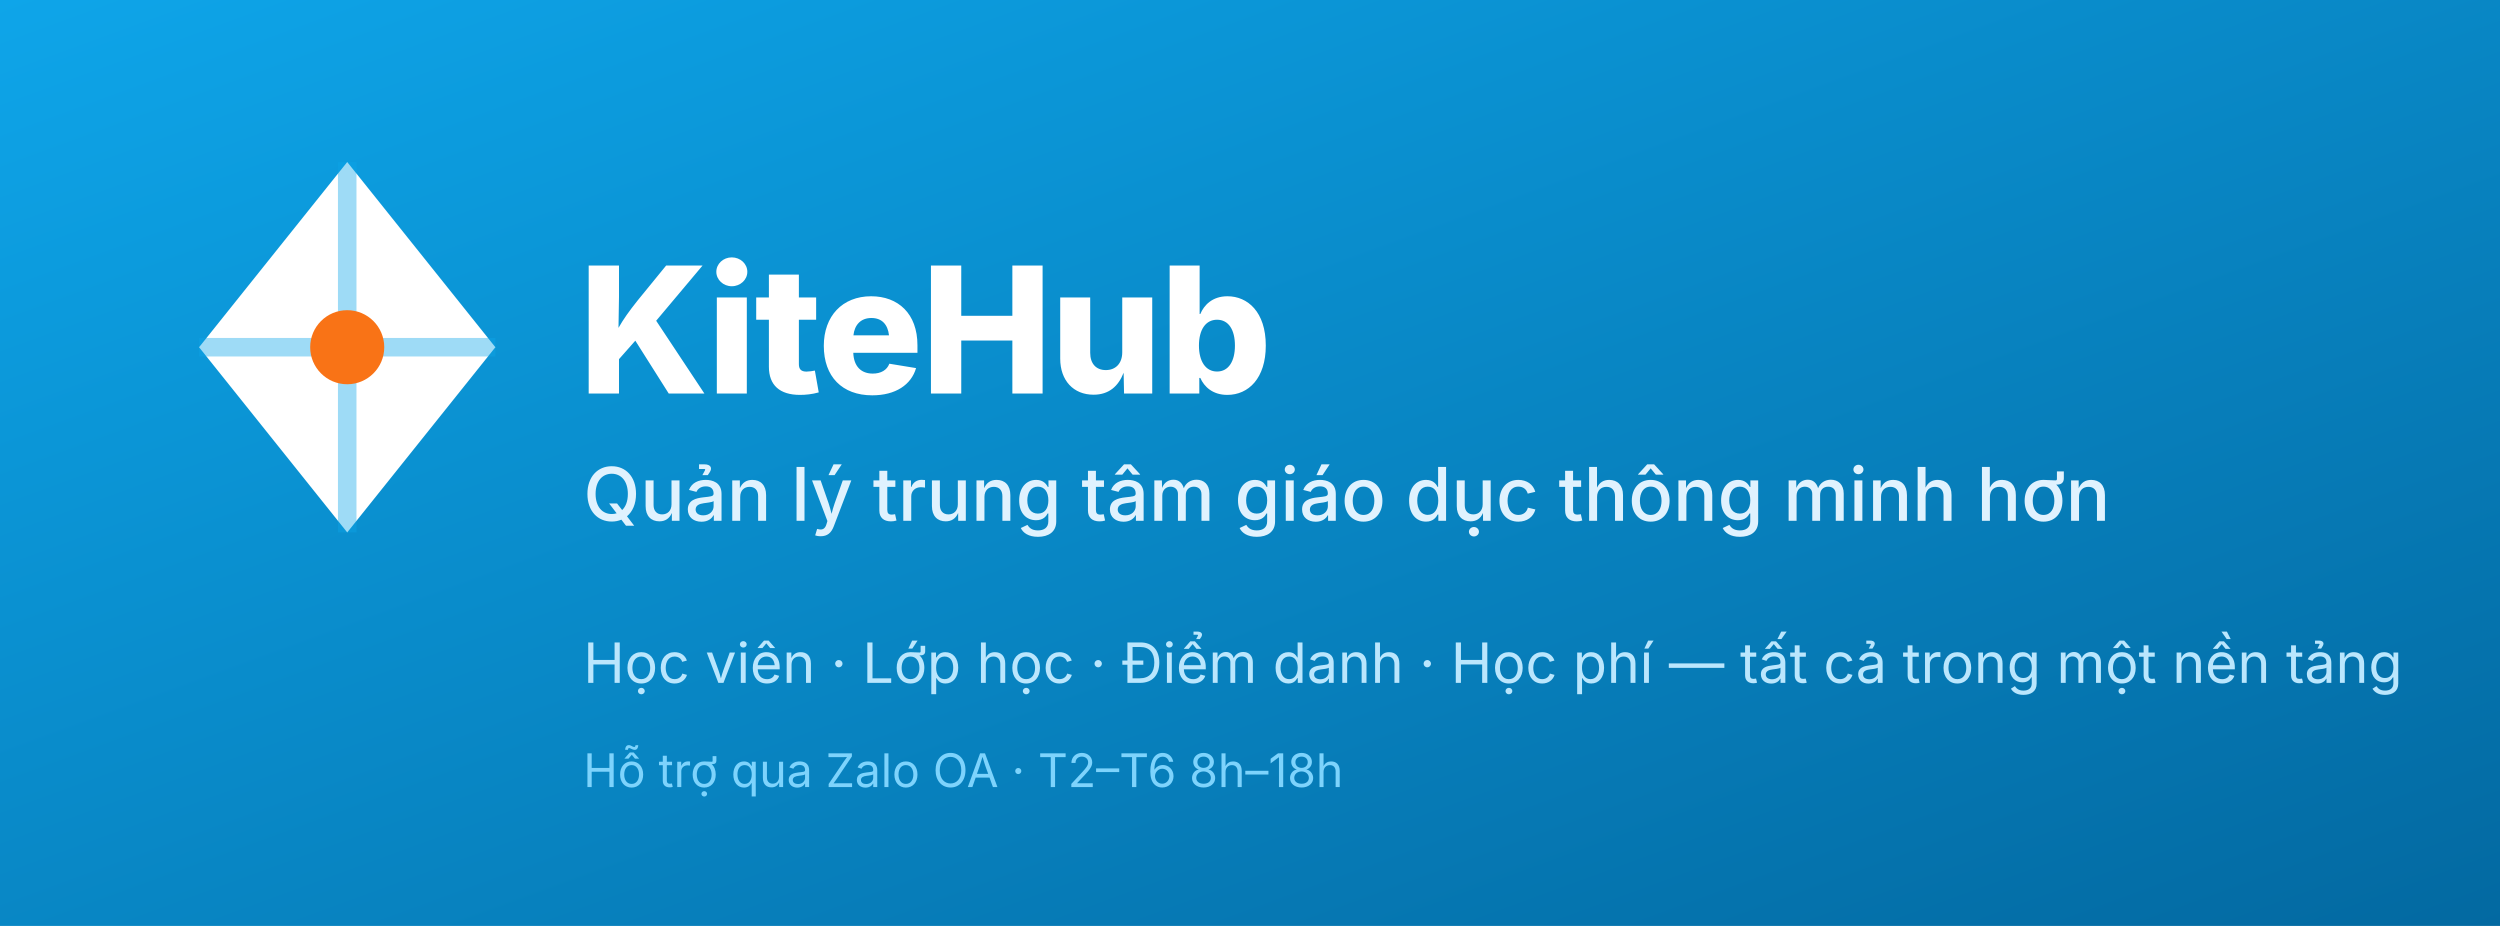
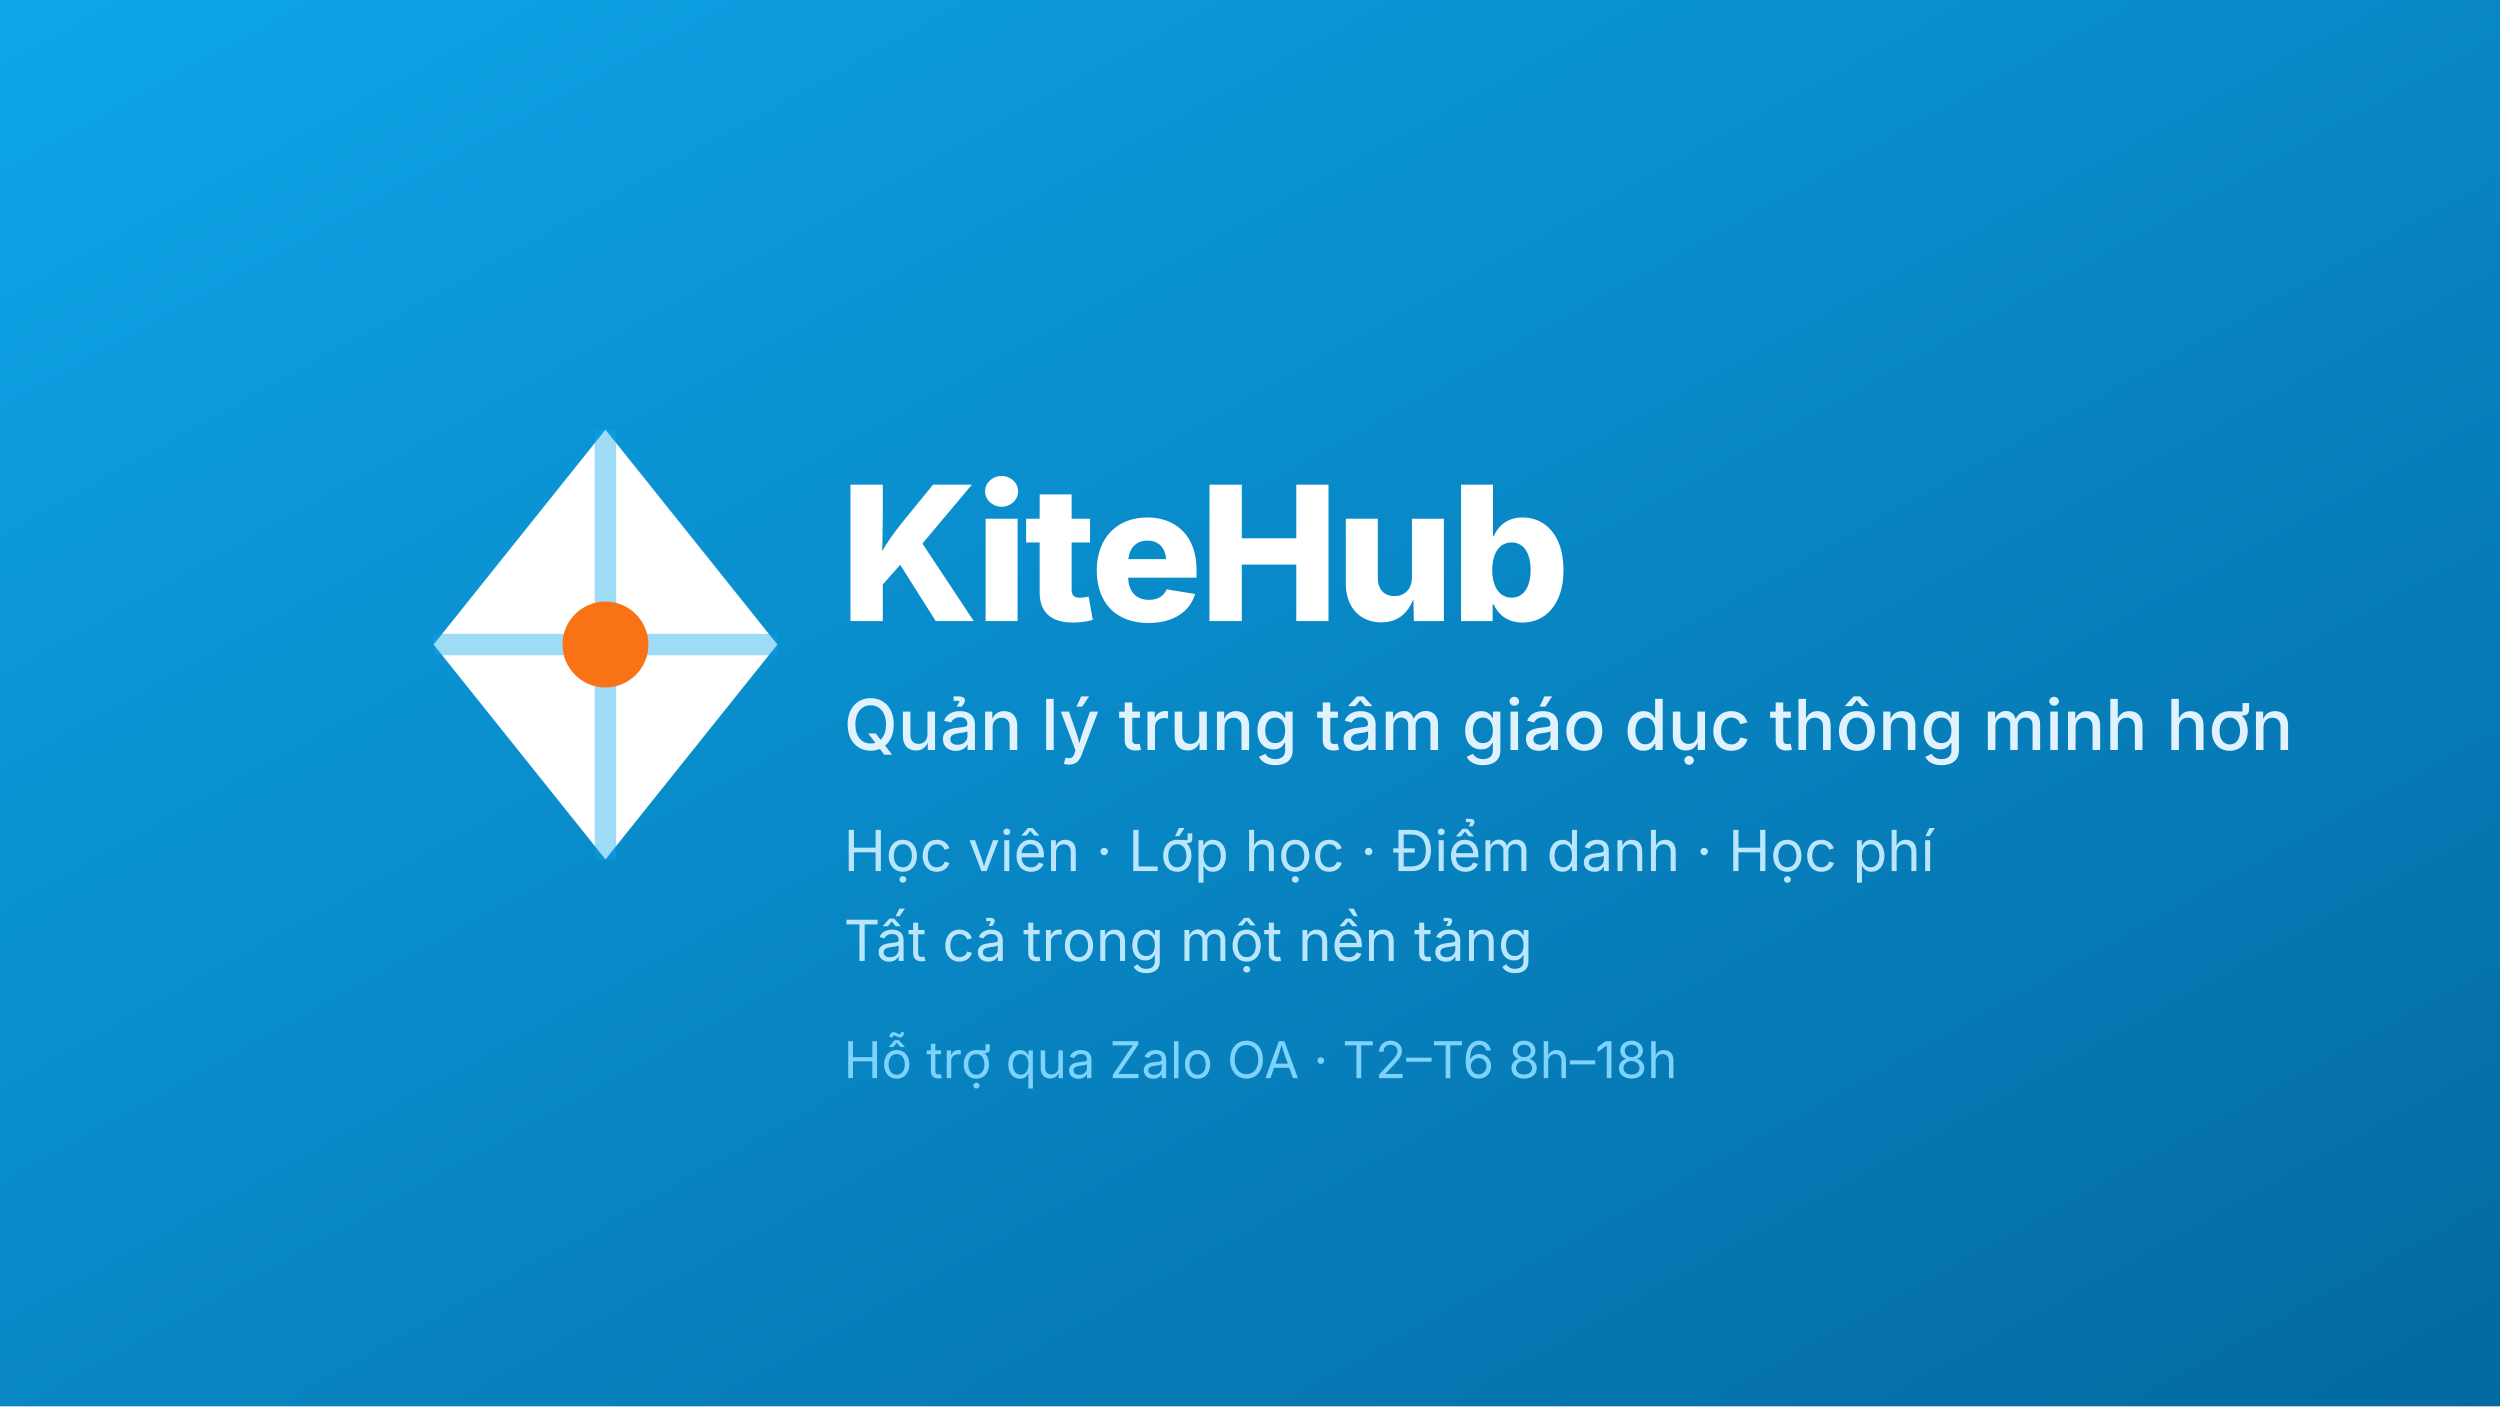
- <svg xmlns="http://www.w3.org/2000/svg" width="1080" height="400" viewBox="0 0 1080 400" fill="none">
+ <svg xmlns="http://www.w3.org/2000/svg" width="1280" height="720" viewBox="0 0 1280 720" fill="none">
  <defs>
    <linearGradient id="bg" x1="0" y1="0" x2="1" y2="1">
      <stop offset="0" stop-color="#0EA5E9" />
      <stop offset="1" stop-color="#0369A1" />
    </linearGradient>
  </defs>
-   <rect width="1080" height="400" fill="url(#bg)" />
-   <g transform="translate(150,150) scale(4)">
+   <rect width="1280" height="720" fill="url(#bg)" />
+   <g transform="translate(310,330) scale(5.5)">
    <path d="M0 -20L16 0L0 20L-16 0Z" fill="#FFFFFF" />
    <path d="M0 -20V20M-16 0H16" stroke="#0EA5E9" stroke-width="2" stroke-opacity="0.4" />
    <circle cx="0" cy="0" r="4" fill="#F97316" />
  </g>
-   <text x="250" y="170" font-family="Inter, system-ui, sans-serif" font-weight="800" font-size="76" fill="#FFFFFF" letter-spacing="-1">KiteHub</text>
-   <text x="252" y="225" font-family="Inter, system-ui, sans-serif" font-weight="500" font-size="32" fill="#E0F2FE">Quản lý trung tâm giáo dục thông minh hơn</text>
-   <text x="252" y="295" font-family="Inter, system-ui, sans-serif" font-weight="400" font-size="24" fill="#BAE6FD">Học viên · Lớp học · Điểm danh · Học phí — tất cả trong một nền tảng</text>
-   <text x="252" y="340" font-family="Inter, system-ui, sans-serif" font-weight="400" font-size="20" fill="#7DD3FC">Hỗ trợ qua Zalo OA · T2–T6 8h–18h</text>
+   <text x="430" y="318" font-family="Inter, system-ui, sans-serif" font-weight="800" font-size="96" fill="#FFFFFF" letter-spacing="-2">KiteHub</text>
+   <text x="432" y="384" font-family="Inter, system-ui, sans-serif" font-weight="500" font-size="36" fill="#E0F2FE">Quản lý trung tâm giáo dục thông minh hơn</text>
+   <text x="432" y="446" font-family="Inter, system-ui, sans-serif" font-weight="400" font-size="29" fill="#BAE6FD">Học viên · Lớp học · Điểm danh · Học phí</text>
+   <text x="432" y="492" font-family="Inter, system-ui, sans-serif" font-weight="400" font-size="29" fill="#BAE6FD">Tất cả trong một nền tảng</text>
+   <text x="432" y="552" font-family="Inter, system-ui, sans-serif" font-weight="400" font-size="26" fill="#7DD3FC">Hỗ trợ qua Zalo OA · T2–T6 8h–18h</text>
</svg>
